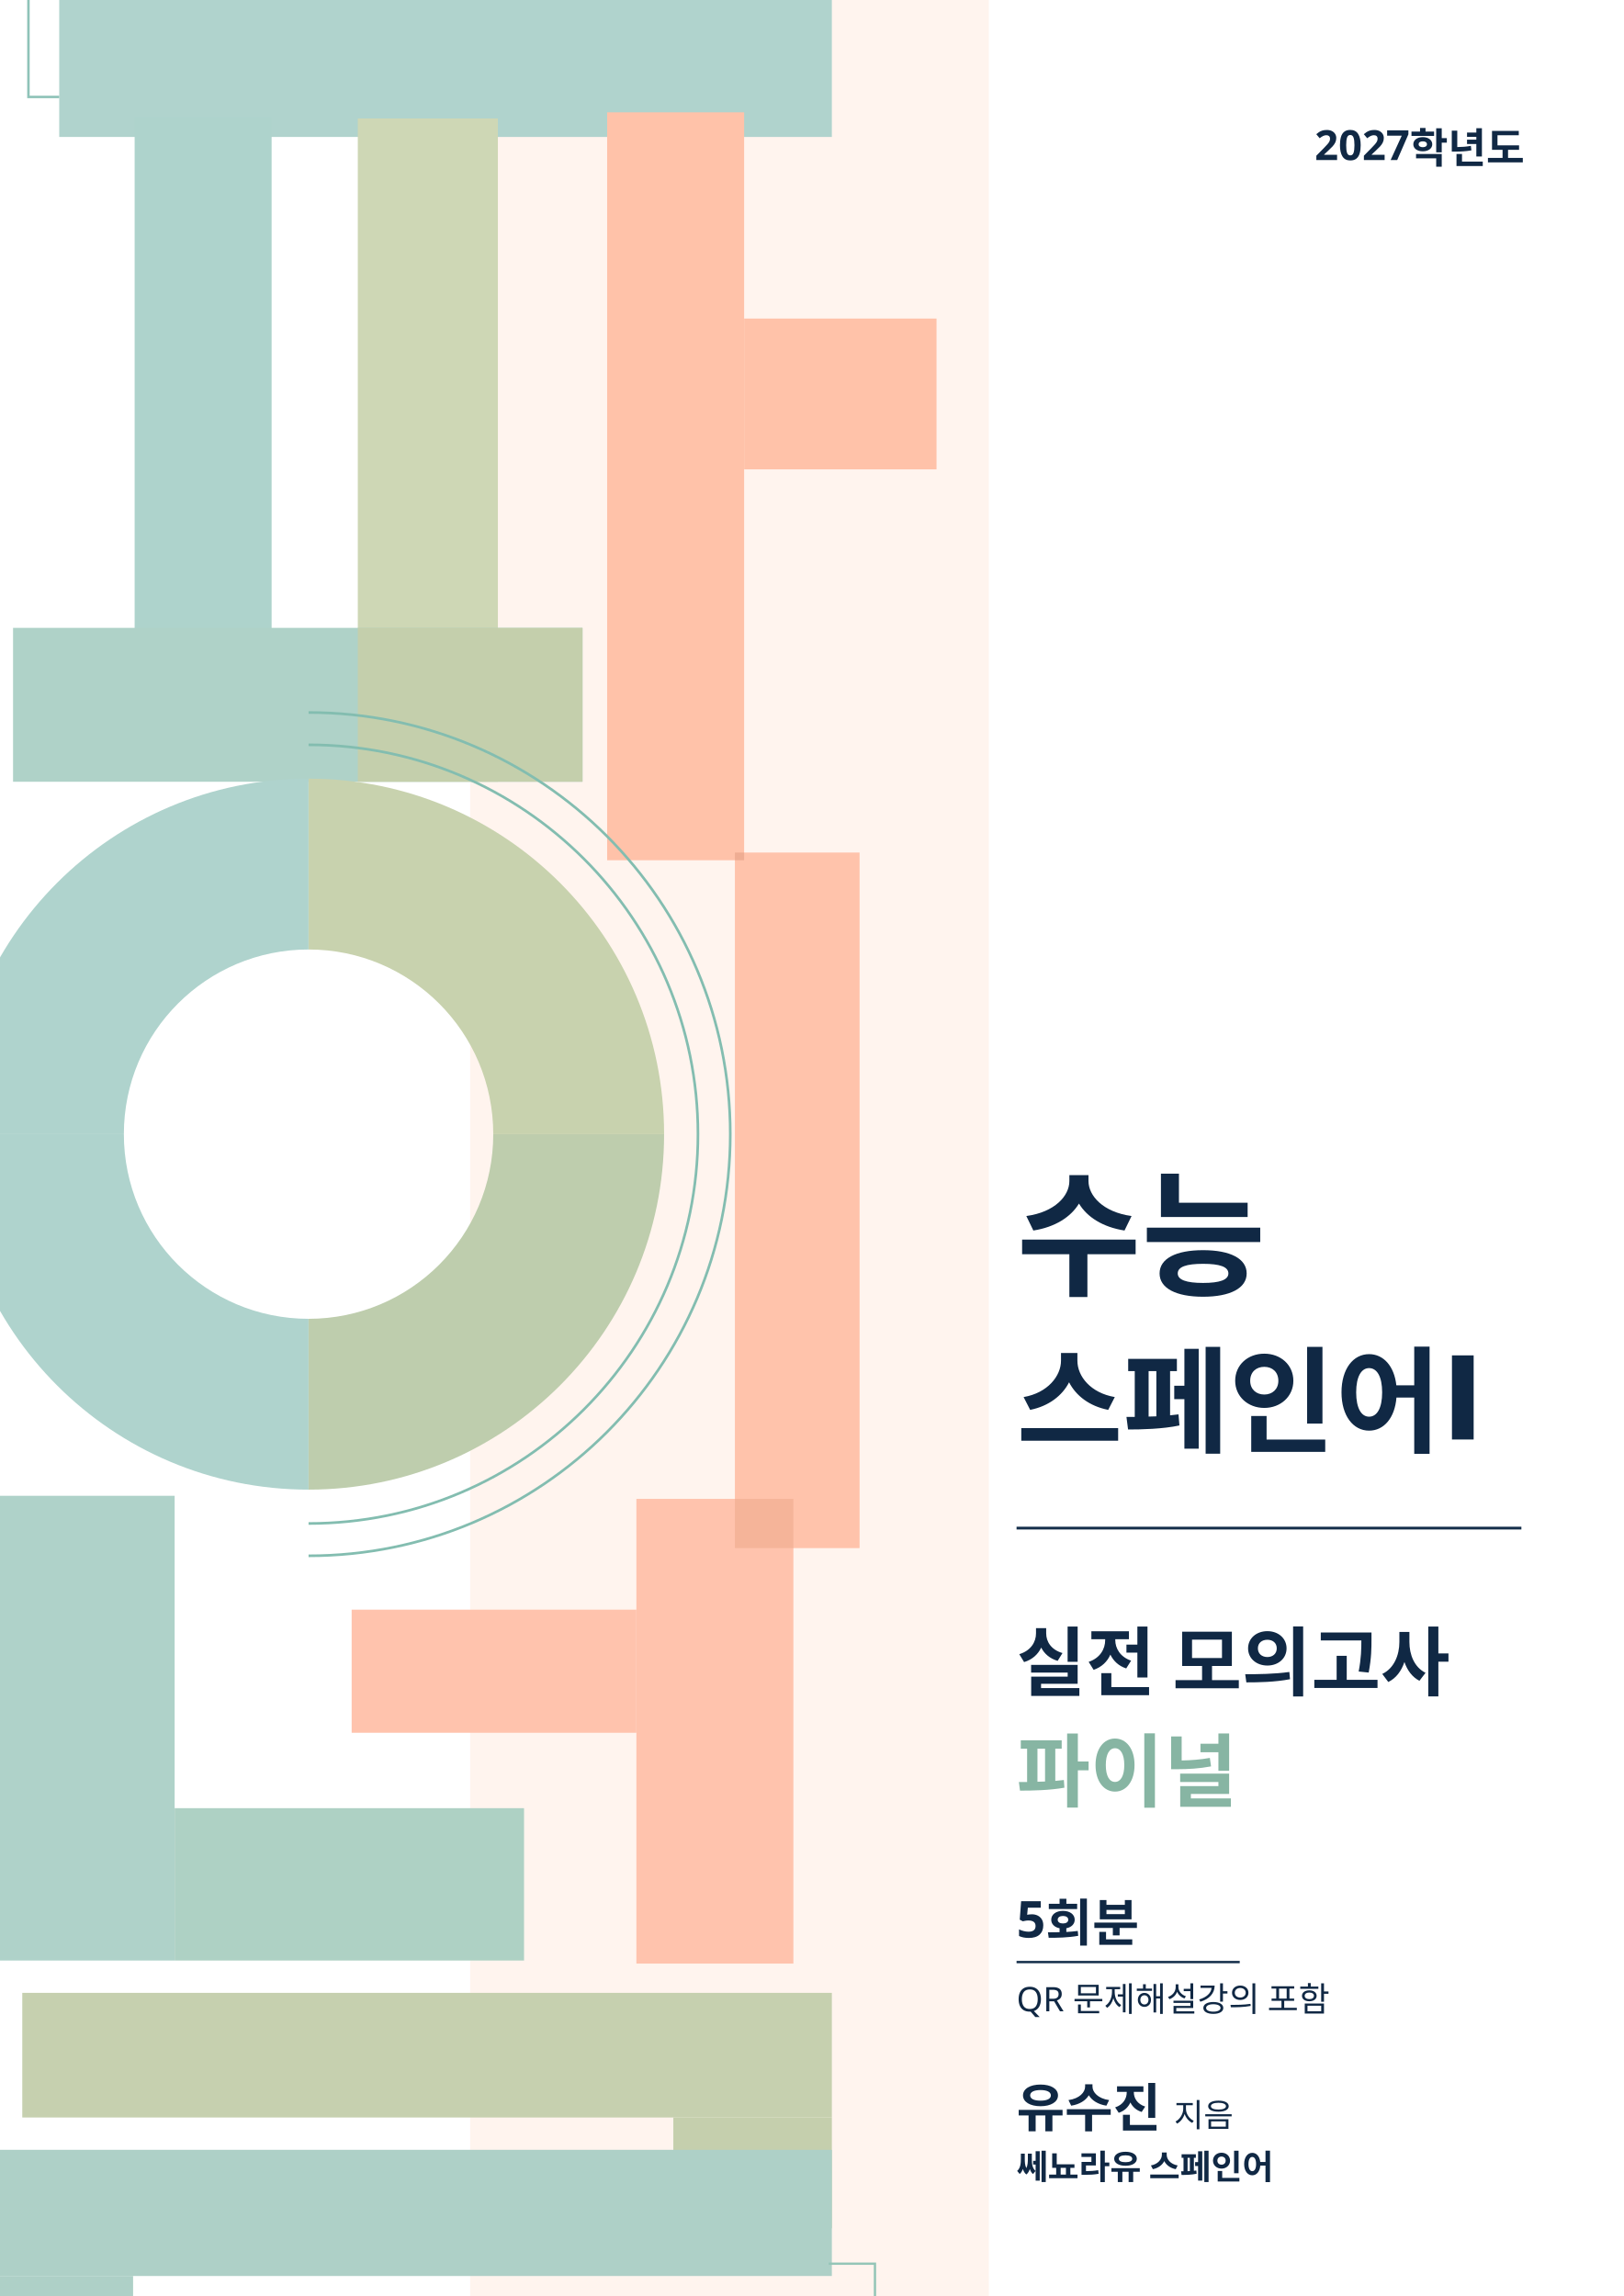
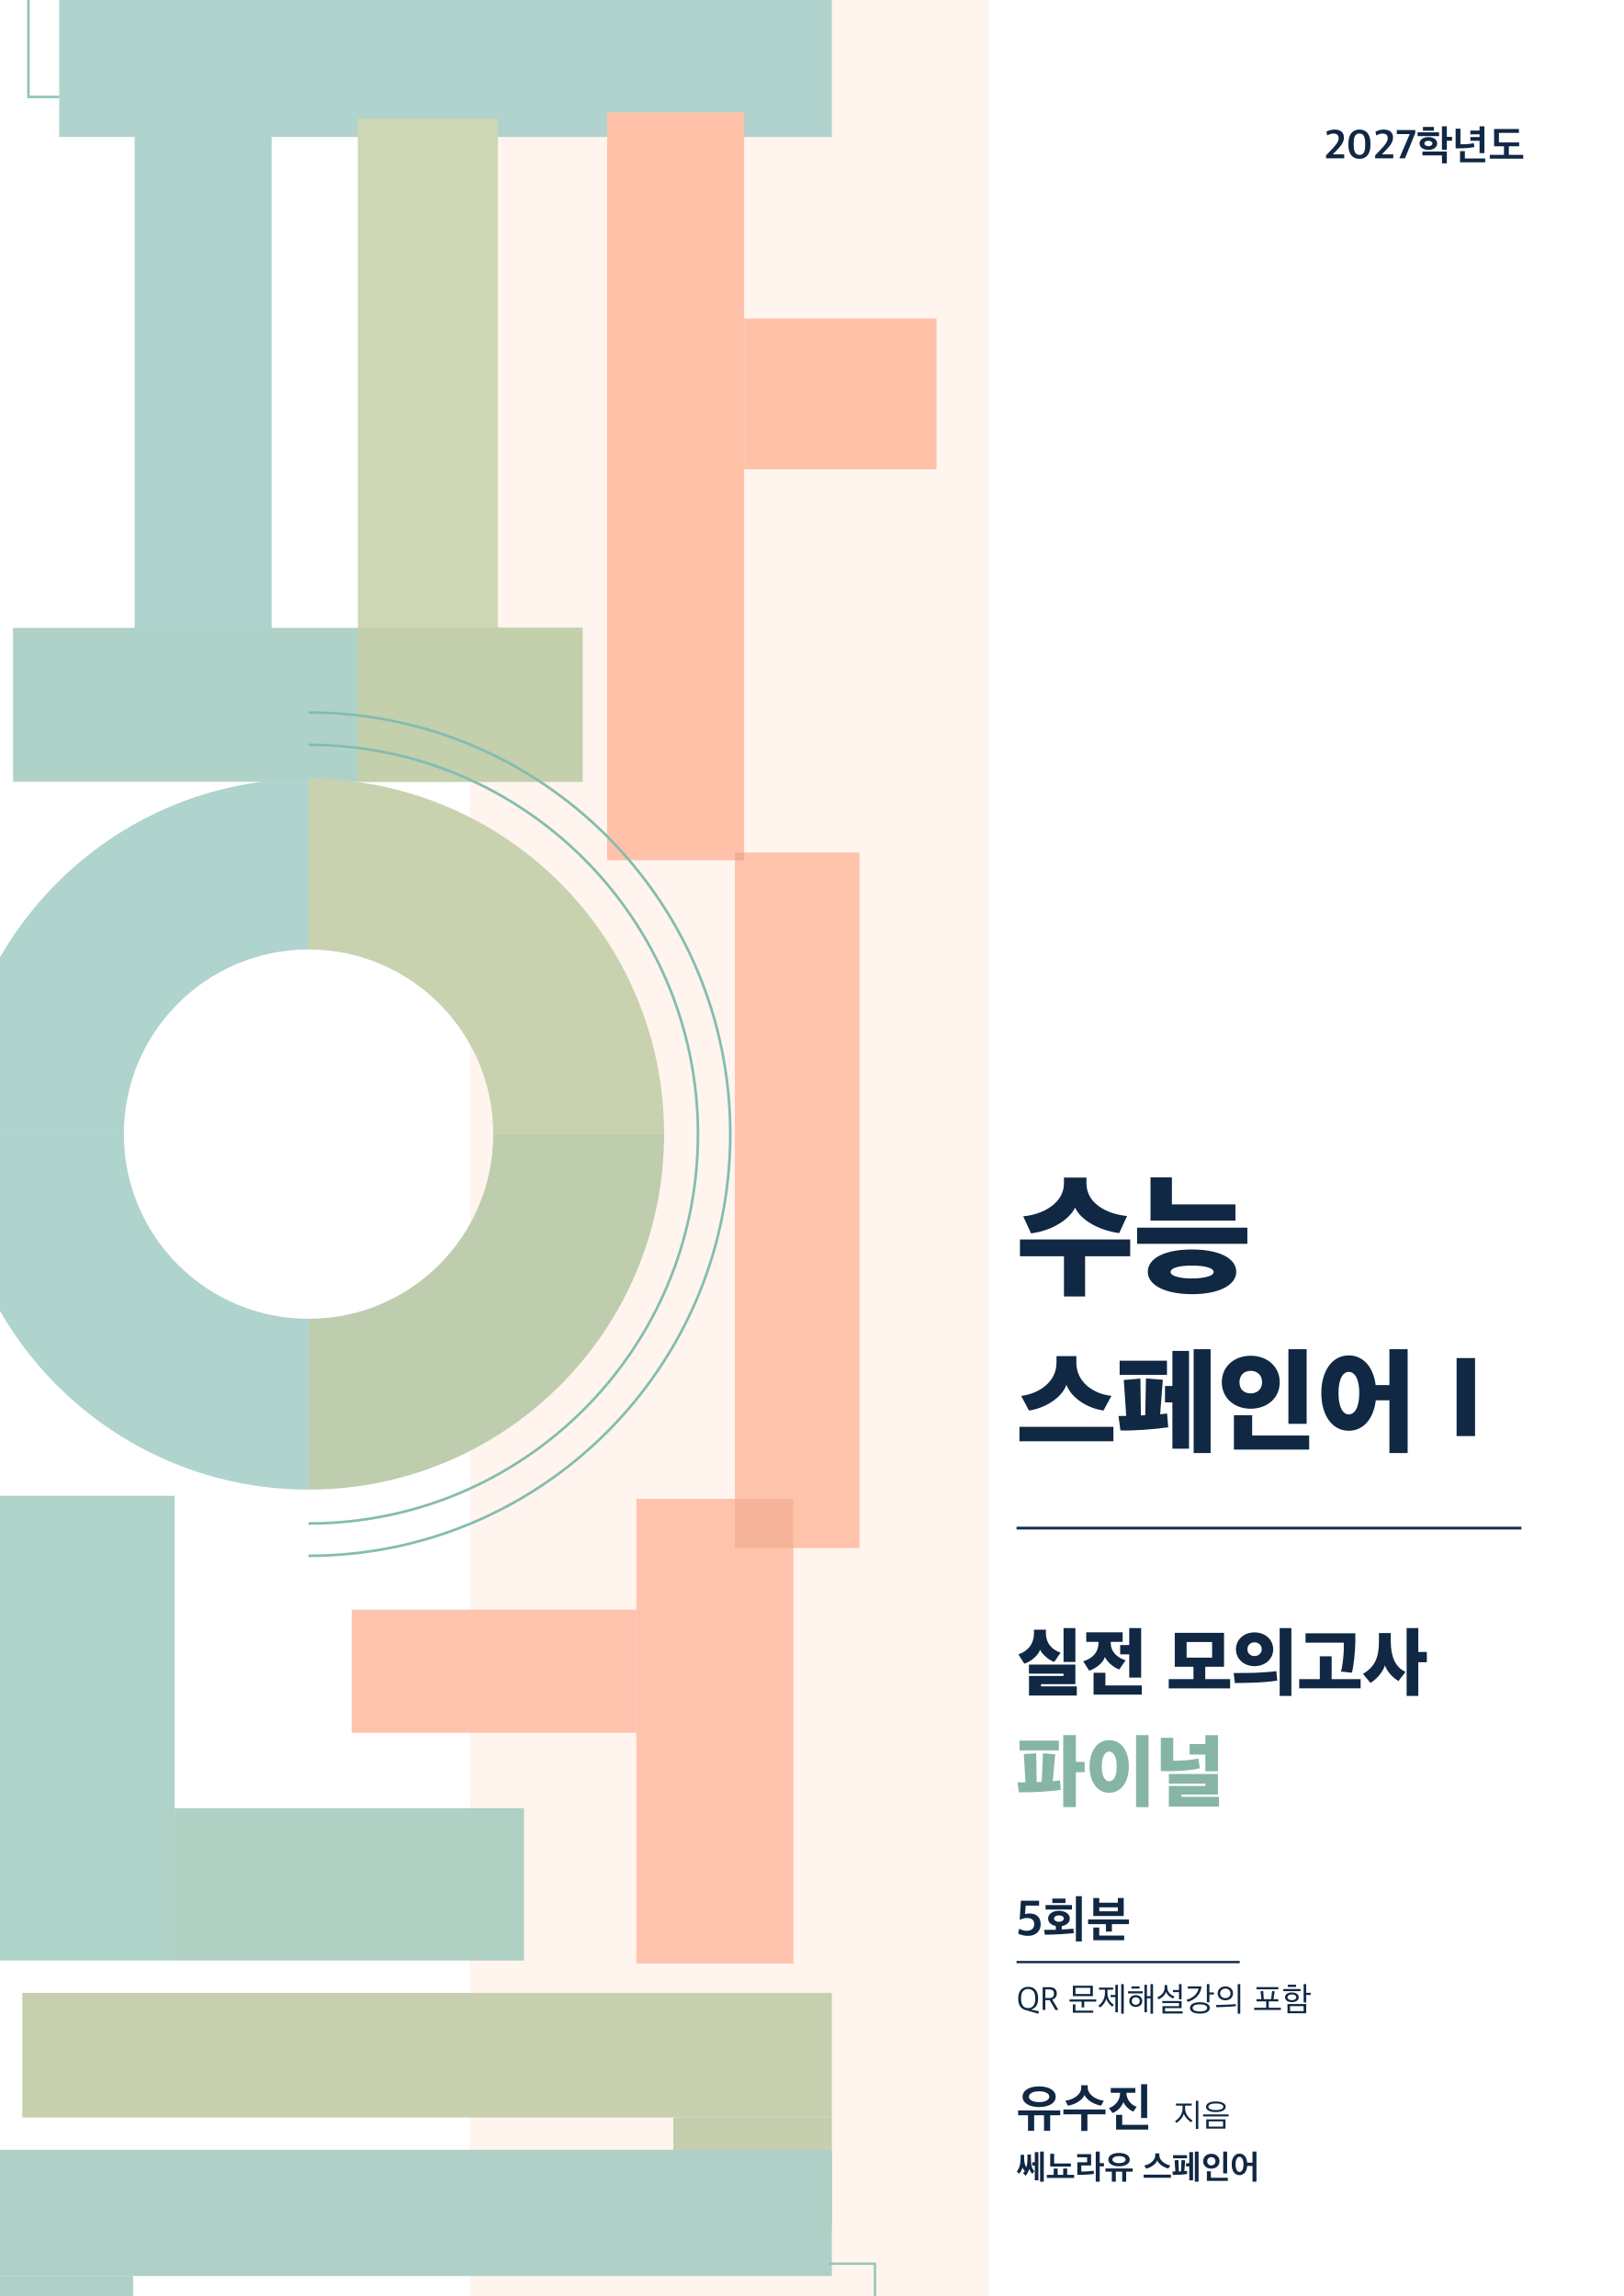
<svg xmlns="http://www.w3.org/2000/svg" width="210mm" height="297mm" viewBox="0 0 1054 1492">
  <rect id="00-paper" fill="#ffffff" stroke="none" stroke-width="0" x="-16" y="-16" width="1086" height="1524" />
  <rect id="01-vowel-axis-plane" fill="#fff4ee" stroke="none" stroke-width="0" x="305" y="-16" width="337" height="1524" />
  <rect id="10-pa-top-rail" fill="#b0d3cd" stroke="none" stroke-width="0" x="38" y="-45" width="502" height="134" />
  <rect id="11-pa-left-post" fill="#aed3cc" stroke="none" stroke-width="0" x="87" y="76" width="89" height="376" />
  <rect id="12-pa-right-post" fill="#ced7b5" stroke="none" stroke-width="0" x="232" y="77" width="91" height="431" />
  <rect id="13-pa-bottom-rail" fill="#afd2c8" stroke="none" stroke-width="0" x="8" y="408" width="370" height="100" />
  <rect id="14-pa-bottom-overprint" fill="#c4cfac" stroke="none" stroke-width="0" x="232" y="408" width="146" height="100" />
  <path id="15-pa-outline" fill="none" stroke="#8fc3b8" stroke-width="1.6" d="M18.000 -16.000 L18.000 63.000 L38.000 63.000" />
  <rect id="16-pa-vowel-stem" fill="#ffc2a9" stroke="none" stroke-width="0" x="394" y="73" width="89" height="486" />
  <rect id="17-pa-vowel-arm" fill="#ffc2a9" stroke="none" stroke-width="0" x="483" y="207" width="125" height="98" />
  <path id="20-i-ring-quarter-1" fill="#c8d2ae" stroke="none" stroke-width="0" d="M200.000 506.000 C327.578 506.000 431.000 609.422 431.000 737.000 L320.000 737.000 C320.000 670.726 266.274 617.000 200.000 617.000 Z" />
  <path id="20-i-ring-quarter-2" fill="#becdad" stroke="none" stroke-width="0" d="M431.000 737.000 C431.000 864.578 327.578 968.000 200.000 968.000 L200.000 857.000 C266.274 857.000 320.000 803.274 320.000 737.000 Z" />
  <path id="20-i-ring-quarter-3" fill="#afd3cd" stroke="none" stroke-width="0" d="M200.000 968.000 C72.422 968.000 -31.000 864.578 -31.000 737.000 L80.000 737.000 C80.000 803.274 133.726 857.000 200.000 857.000 Z" />
  <path id="20-i-ring-quarter-4" fill="#afd3cd" stroke="none" stroke-width="0" d="M-31.000 737.000 C-31.000 609.422 72.422 506.000 200.000 506.000 L200.000 617.000 C133.726 617.000 80.000 670.726 80.000 737.000 Z" />
  <path id="24-i-contour-1" fill="none" stroke="#83bdb0" stroke-width="1.7" d="M200.000 484.000 C339.728 484.000 453.000 597.272 453.000 737.000 C453.000 876.728 339.728 990.000 200.000 990.000" />
  <path id="24-i-contour-2" fill="none" stroke="#83bdb0" stroke-width="1.7" d="M200.000 463.000 C351.326 463.000 474.000 585.674 474.000 737.000 C474.000 888.326 351.326 1011.000 200.000 1011.000" />
  <rect id="26-i-vowel-stem" fill="#ffc3ab" stroke="none" stroke-width="0" x="477" y="554" width="81" height="452" />
  <rect id="27-i-pa-overlap" fill="#efad93" stroke="none" stroke-width="0" x="477" y="554" width="6" height="5" />
  <rect id="30-neol-n-vertical" fill="#afd2c9" stroke="none" stroke-width="0" x="-18" y="972" width="131" height="302" />
  <rect id="31-neol-n-horizontal" fill="#aed1c4" stroke="none" stroke-width="0" x="113" y="1175" width="227" height="99" />
  <rect id="32-neol-vowel-stem" fill="#ffc3ad" stroke="none" stroke-width="0" x="413" y="974" width="102" height="302" />
  <rect id="33-neol-vowel-arm" fill="#ffc3ad" stroke="none" stroke-width="0" x="228" y="1046" width="185" height="80" />
  <rect id="34-neol-i-overlap" fill="#f5b499" stroke="none" stroke-width="0" x="477" y="974" width="38" height="32" />
  <rect id="35-rieul-top" fill="#c6d0af" stroke="none" stroke-width="0" x="14" y="1295" width="526" height="81" />
  <rect id="36-rieul-right" fill="#c5cfad" stroke="none" stroke-width="0" x="437" y="1376" width="103" height="72" />
  <rect id="37-rieul-middle" fill="#aed0c7" stroke="none" stroke-width="0" x="-17" y="1397" width="557" height="82" />
  <rect id="38-rieul-left" fill="#aed0c7" stroke="none" stroke-width="0" x="-17" y="1479" width="103" height="61" />
  <rect id="39-rieul-bottom" fill="#afd3cd" stroke="none" stroke-width="0" x="-17" y="1540" width="581" height="83" />
  <path id="40-rieul-outline" fill="none" stroke="#94c5b7" stroke-width="1.5" d="M538.000 1471.000 L568.000 1471.000 L568.000 1499.000 L596.000 1499.000 L596.000 1535.000" />
  <path id="53-title-rule" fill="none" stroke="#142e4a" stroke-width="1.8" d="M660.000 993.000 L988.000 993.000" />
  <path id="57-exams-rule" fill="none" stroke="#142e4a" stroke-width="1.5" d="M660.000 1275.000 L805.000 1275.000" />
-   <text id="50-year" x="990" y="104" font-family="Apple SD Gothic Neo" font-weight="700" font-size="27" fill="#102844" text-anchor="end">2027학년도</text>
-   <text id="51-subject-first" x="660" y="835" font-family="Apple SD Gothic Neo" font-weight="900" font-size="88" fill="#102844" text-anchor="start">수능</text>
-   <text id="52-subject-second" x="660" y="938" font-family="Apple SD Gothic Neo" font-weight="900" font-size="75" fill="#102844" text-anchor="start">스페인어Ⅰ</text>
-   <text id="54-title" x="660" y="1098" font-family="Apple SD Gothic Neo" font-weight="900" font-size="49" fill="#102844" text-anchor="start">실전 모의고사</text>
-   <text id="55-final" x="660" y="1170" font-family="Apple SD Gothic Neo" font-weight="900" font-size="52" fill="#87b5a3" text-anchor="start">파이널</text>
-   <text id="56-exams" x="660" y="1259" font-family="Apple SD Gothic Neo" font-weight="700" font-size="33" fill="#102844" text-anchor="start">5회분</text>
-   <text id="58-qr-info" x="660" y="1307" font-family="Apple SD Gothic Neo" font-weight="400" font-size="22" fill="#102844" text-anchor="start">QR 문제해설강의 포함</text>
-   <text id="59-author" x="660" y="1382" font-family="Apple SD Gothic Neo" font-weight="700" font-size="34" fill="#102844" text-anchor="start">유수진</text>
-   <text id="60-credit" x="762.23" y="1382" font-family="Apple SD Gothic Neo" font-weight="400" font-size="21" fill="#102844" text-anchor="start">지음</text>
-   <text id="61-brand" x="660" y="1416" font-family="Apple SD Gothic Neo" font-weight="700" font-size="22" fill="#102844" text-anchor="start">쎄뇨라유 스페인어</text>
+   <g id="50-year" aria-label="2027학년도" fill="#102844" transform="translate(859.698 104) scale(0.027 -0.027)">
+     <path transform="translate(0 0)" d="M52 41H488V137H213L294 220C378 307 482 416 482 538C482 662 405 734 255 734C176 734 106 709 60 682L80 591C118 614 174 637 222 637C309 637 354 605 354 522C354 436 278 351 183 251L52 113Z" />
+     <path transform="translate(535 0)" d="M320 29C463 29 585 120 585 361V404C585 645 463 734 321 734C180 734 54 646 54 401V358C54 125 170 29 320 29ZM320 123C227 123 182 199 182 358V411C182 571 228 639 321 639C411 639 458 567 458 404V353C458 189 412 123 320 123Z" />
+     <path transform="translate(1181 0)" d="M52 41H488V137H213L294 220C378 307 482 416 482 538C482 662 405 734 255 734C176 734 106 709 60 682L80 591C118 614 174 637 222 637C309 637 354 605 354 522C354 436 278 351 183 251L52 113Z" />
+     <path transform="translate(1716 0)" d="M99 41H235L482 649V722H38V625H349Z" />
+     <path transform="translate(2231 0)" d="M852 464V558H727V812H609V248H727V464ZM140 205V112H610V-80H727V205ZM540 576V667H23V576ZM152 706H416V797H152ZM495 399C495 491 405 553 284 553C161 553 70 491 70 399C70 307 162 244 284 244C405 244 495 307 495 399ZM187 399C187 438 230 464 284 464C336 464 380 438 380 399C380 360 336 333 284 333C231 333 187 360 187 399Z" />
+     <path transform="translate(3096 0)" d="M785 -55V38H296V215H180V-55ZM511 407C420 385 297 376 189 380V755H73V282H162C271 282 432 291 525 313ZM649 619V554H428V464H649V166H766V812H649V710H428V619Z" />
+     <path transform="translate(3961 0)" d="M737 331V424H251V654H732V747H134V331H372V125H30V33H835V125H489V331Z" />
+   </g>
+   <g id="51-subject-first" aria-label="수능" fill="#102844" transform="translate(660.0 835) scale(0.088 -0.088)">
+     <path transform="translate(0 0)" d="M506 -85V212H839V336H25V212H350V-85ZM816 509C661 525 516 604 516 751V793H350V751C350 604 195 520 49 507L107 381C243 397 385 473 432 571C477 473 621 400 758 383Z" />
+     <path transform="translate(865 0)" d="M429 143C526 143 590 126 590 95C590 68 526 48 429 48C335 48 272 68 272 95C272 126 335 143 429 143ZM757 97C757 197 631 262 429 262C229 262 104 197 104 97C104 0 229 -68 432 -68C631 -68 757 0 757 97ZM751 475V595H282V795H124V475ZM839 304V423H25V304Z" />
+   </g>
+   <g id="52-subject-second" aria-label="스페인어Ⅰ" fill="#102844" transform="translate(660.0 938) scale(0.075 -0.075)">
+     <path transform="translate(0 0)" d="M839 19V144H25V19ZM822 413C672 427 518 528 518 700V757H346V700C346 528 187 430 40 412L108 285C247 306 392 395 432 508C475 395 608 307 753 285Z" />
+     <path transform="translate(865 0)" d="M439 260C422 257 402 255 379 253L402 552L256 563L250 245L212 243L208 562L64 550L85 239C61 238 38 238 18 238L35 113C149 109 329 123 449 140ZM816 -83V817H669V-83ZM629 -45V802H485V498H421V356H485V-45ZM438 594V717H28V594Z" />
+     <path transform="translate(1730 0)" d="M299 629C354 629 397 593 397 531C397 469 354 434 298 434C241 434 201 469 201 530C201 592 241 629 299 629ZM299 760C154 760 48 665 48 531C48 396 154 301 298 301C442 301 550 395 550 530C550 665 442 760 299 760ZM805 -53V69H311V245H153V-53ZM783 170V817H625V170Z" />
+     <path transform="translate(2595 0)" d="M793 -83V817H635V506H516C497 657 412 763 283 763C136 763 45 623 45 437C45 249 136 110 283 110C414 110 499 220 517 374H635V-83ZM374 437C374 310 333 252 283 252C234 252 194 310 194 437C194 563 234 620 283 620C333 620 374 563 374 437Z" />
+     <path transform="translate(3460 0)" d="M512 740H352V64H512Z" />
+   </g>
+   <g id="54-title" aria-label="실전 모의고사" fill="#102844" transform="translate(660.0 1098) scale(0.049 -0.049)">
+     <path transform="translate(0 0)" d="M799 -78V44H324V73H780V333H164V213H623V182H165V-78ZM584 491C466 532 389 616 389 757V796H231V749C231 622 165 516 24 469L102 345C176 365 286 447 312 530C342 462 440 386 500 368ZM780 368V817H623V368Z" />
+     <path transform="translate(865 0)" d="M59 634H222C222 624 220 587 218 577C200 472 123 409 19 376L98 252C181 277 283 353 306 434C339 360 437 285 497 268L581 390C489 419 407 477 387 580C385 589 384 625 384 634H542V761H59ZM796 -66V56H313V224H156V-66ZM629 469V160H787V817H629V592H509V469Z" />
+     <path transform="translate(1730 0)" d="" />
+     <path transform="translate(1993 0)" d="M758 304V754H105V304H353V140H25V17H839V140H509V304ZM600 425H262V632H600Z" />
+     <path transform="translate(2858 0)" d="M298 628C349 628 393 590 393 536C393 484 349 446 297 446C242 446 203 484 203 535C203 589 242 628 298 628ZM298 760C154 760 51 662 51 536C51 410 154 312 297 312C440 312 545 409 545 535C545 662 440 760 298 760ZM586 246C499 234 428 231 306 224C221 222 140 221 21 221L37 88C101 88 189 90 273 93C371 95 499 105 599 120ZM631 817V-83H786V817Z" />
+     <path transform="translate(3723 0)" d="M839 18V140H455V443H298V140H25V18ZM109 748V624H616V539C616 478 602 325 580 240L724 225C746 309 767 493 769 632C770 664 770 704 769 748Z" />
+     <path transform="translate(4588 0)" d="M569 236C431 300 374 444 374 642V751H217V637C217 437 169 305 5 210L104 90C181 133 271 234 296 322C325 239 405 155 476 115ZM852 364V500H739V817H584V-83H739V364Z" />
+   </g>
+   <g id="55-final" aria-label="파이널" fill="#87b5a3" transform="translate(660.0 1170) scale(0.052 -0.052)">
+     <path transform="translate(0 0)" d="M543 250 453 241 483 578 330 589 314 233C294 232 272 230 251 230L246 589L91 581L111 227H13L28 102C183 99 419 112 552 133ZM851 353V483H741V817H583V-83H741V353ZM529 626V748H37V626Z" />
+     <path transform="translate(865 0)" d="M386 426C386 297 345 240 292 240C242 240 200 297 200 426C200 553 242 611 292 611C345 611 386 553 386 426ZM47 425C47 237 141 96 292 96C446 96 538 238 538 426C538 615 446 754 292 754C141 754 47 614 47 425ZM784 -83V817H628V-83Z" />
+     <path transform="translate(1730 0)" d="M560 402 542 525C443 503 323 497 246 497C240 497 234 498 228 498V783H72V367C105 367 134 366 166 366C268 366 444 373 560 402ZM629 705H432V574H629V365H787V816H629ZM800 -77V46H331V74H786V331H173V210H630V181H173V-77Z" />
+   </g>
+   <g id="56-exams" aria-label="5회분" fill="#102844" transform="translate(660.0 1259) scale(0.033 -0.033)">
+     <path transform="translate(0 0)" d="M226 31C382 31 475 130 475 257C475 402 390 472 253 472C227 472 190 466 167 460L180 627H444V723H86L61 346C93 362 157 383 200 383C294 383 348 347 348 260C348 177 290 131 195 131C142 131 90 150 53 172L31 78C75 51 148 31 226 31Z" />
+     <path transform="translate(513 0)" d="M536 372C536 463 445 525 321 525C198 525 108 463 108 372C108 297 169 242 260 225V151C183 150 105 149 29 149L44 54C211 54 462 68 614 85L604 174C539 166 461 161 377 156V224C471 239 536 295 536 372ZM772 812H655V-79H772ZM578 549V637H58V549ZM191 677H450V765H191ZM418 372C418 338 378 308 321 308C265 308 225 338 225 372C225 406 265 435 321 435C378 435 418 406 418 372Z" />
+     <path transform="translate(1378 0)" d="M732 422V777H616V684H250V776H133V422ZM499 116V262H835V354H30V262H382V116ZM741 -55V37H250V195H133V-55ZM616 515H250V593H616Z" />
+   </g>
+   <g id="58-qr-info" aria-label="QR 문제해설강의 포함" fill="#102844" transform="translate(660.0 1307) scale(0.022 -0.022)">
+     <path transform="translate(0 0)" d="M637 369V386C637 605 525 724 345 724C160 724 49 597 49 387V370C49 182 126 77 263 37L642 -72L661 -2L428 54C562 87 637 194 637 369ZM345 95C194 95 133 208 133 370V401C133 552 202 659 341 659C492 658 552 549 552 386V355C552 205 483 95 345 95Z" />
+     <path transform="translate(685 0)" d="M86 42H165V330H293L460 42H550L372 344V349C455 375 503 429 503 525C503 646 429 713 281 713H86ZM165 392V646H275C378 646 419 607 419 524C419 437 381 392 276 392Z" />
+     <path transform="translate(1263 0)" d="" />
+     <path transform="translate(1526 0)" d="M728 448V756H137V448ZM652 511H213V693H652ZM472 115V287H827V350H38V287H396V115ZM738 -42V21H212V205H136V-42Z" />
+     <path transform="translate(2391 0)" d="M484 192C376 262 294 370 294 542V638H462V701H45V638H219V540C219 370 127 232 24 166L75 113C160 173 239 277 257 374C282 282 374 180 436 136ZM602 -26V783H527V483H387V420H527V-26ZM775 -70V804H700V-70Z" />
+     <path transform="translate(3256 0)" d="M775 -70V804H700V447H595V783H521V-26H595V383H700V-70ZM455 303C455 408 377 478 264 478C152 478 73 409 73 303C73 203 152 129 264 129C377 129 455 198 455 303ZM382 303C382 237 333 192 264 192C195 192 147 235 147 303C147 370 195 414 264 414C333 414 382 370 382 303ZM471 528V591H36V528ZM377 671V737H138V671Z" />
+     <path transform="translate(4121 0)" d="M676 566V353H752V804H676V630H497V566ZM545 437C452 468 329 560 329 702V774H252V699C252 559 146 456 31 411L78 354C182 403 265 482 291 572C333 480 418 412 502 378ZM785 -64V-1H264V94H753V305H183V242H677V152H188V-64Z" />
+     <path transform="translate(4986 0)" d="M843 495V558H710V804H634V266H710V495ZM721 100C721 204 611 268 427 268C244 268 135 204 135 100C135 -4 244 -68 427 -68C611 -68 721 -4 721 100ZM427 206C560 206 643 167 643 100C643 33 560 -5 427 -5C295 -5 213 33 213 100C213 167 295 206 427 206ZM70 736V671H389C367 521 205 379 33 341L72 278C295 346 462 507 475 736Z" />
+     <path transform="translate(5851 0)" d="M680 804V-70H756V804ZM542 528C542 656 444 736 315 736C188 736 87 651 87 528C87 411 186 325 315 325C441 325 542 404 542 528ZM468 528C468 446 398 389 315 389C230 389 161 447 161 528C161 610 231 671 315 671C400 671 468 616 468 528ZM629 152 622 214C558 206 445 199 323 195C217 189 114 187 39 188L53 121C119 122 215 125 318 130C429 135 554 143 629 152Z" />
+     <path transform="translate(6716 0)" d="" />
+     <path transform="translate(6979 0)" d="M752 294V358H609L644 589L569 602L538 358H323L305 603L227 592L251 358H108V294H393V105H38V41H827V105H469V294ZM753 650V714H107V650Z" />
+     <path transform="translate(7844 0)" d="M843 483V547H710V804H634V260H710V483ZM710 -58V215H157V-58ZM634 5H233V153H634ZM411 721V785H166V721ZM543 596V659H34V596ZM491 414C491 504 403 558 288 558C171 558 85 504 85 414C85 326 172 270 288 270C403 270 491 327 491 414ZM416 414C416 361 356 329 288 329C221 329 158 361 158 414C158 468 220 499 288 499C356 499 416 468 416 414Z" />
+   </g>
+   <g id="59-author" aria-label="유수진" fill="#102844" transform="translate(660.0 1382) scale(0.034 -0.034)">
+     <path transform="translate(0 0)" d="M748 574C748 691 624 771 431 771C239 771 115 691 115 574C115 456 239 376 431 376C624 376 748 456 748 574ZM336 -78V219H525V-78H642V219H835V312H30V219H219V-78ZM626 574C626 515 551 470 431 470C310 470 236 515 236 574C236 633 310 677 431 677C551 677 626 633 626 574Z" />
+     <path transform="translate(865 0)" d="M489 -80V237H835V329H30V237H371V-80ZM802 498C659 511 495 614 495 747V793H371V747C371 614 221 515 67 498L117 402C252 424 394 508 433 606C477 508 619 423 751 403Z" />
+     <path transform="translate(1730 0)" d="M70 648H249C249 511 164 402 35 355L105 262C191 292 283 382 310 471C350 386 435 314 502 289L566 381C464 413 371 512 369 648H540V740H70ZM786 -55V37H289V227H172V-55ZM766 166V812H650V166Z" />
+   </g>
+   <g id="60-credit" aria-label="지음" fill="#102844" transform="translate(762.23 1382) scale(0.021 -0.021)">
+     <path transform="translate(0 0)" d="M578 195C458 260 347 401 347 564V653H551V716H64V653H268V563C268 398 163 249 35 174L82 118C183 183 279 295 308 404C338 301 449 191 531 138ZM679 804V-70H755V804Z" />
+     <path transform="translate(865 0)" d="M827 318V382H38V318ZM731 -58V227H135V-58ZM655 5H211V165H655ZM738 617C738 716 624 781 432 781C241 781 128 716 128 617C128 518 241 453 432 453C624 453 738 518 738 617ZM664 617C664 553 572 514 432 514C292 514 202 553 202 617C202 682 292 720 432 720C572 720 664 682 664 617Z" />
+   </g>
+   <g id="61-brand" aria-label="쎄뇨라유 스페인어" fill="#102844" transform="translate(660.0 1416) scale(0.022 -0.022)">
+     <path transform="translate(0 0)" d="M526 233C447 313 425 429 425 590V725H321V586C321 499 310 417 289 345C251 398 224 490 224 627V715H120V623C120 447 84 311 5 226L78 157C126 213 164 287 178 341C189 305 218 260 243 234C228 210 212 188 195 169L270 97C317 150 363 247 375 302C389 259 431 187 465 153ZM804 -79V812H695V-79ZM539 400V-38H645V796H539V495H463V400Z" />
+     <path transform="translate(865 0)" d="M835 33V124H630V310H513V124H349V310H232V124H30V33ZM740 368V460H245V746H129V368Z" />
+     <path transform="translate(1730 0)" d="M556 153 546 247C431 226 267 221 182 221V402H471V736H61V643H354V495H65V125H159C310 125 462 135 556 153ZM726 812H609V-79H726V374H851V470H726Z" />
+     <path transform="translate(2595 0)" d="M748 574C748 691 624 771 431 771C239 771 115 691 115 574C115 456 239 376 431 376C624 376 748 456 748 574ZM336 -78V219H525V-78H642V219H835V312H30V219H219V-78ZM626 574C626 515 551 470 431 470C310 470 236 515 236 574C236 633 310 677 431 677C551 677 626 633 626 574Z" />
+     <path transform="translate(3460 0)" d="" />
+     <path transform="translate(3723 0)" d="M835 37V130H30V37ZM818 402C682 425 494 542 494 699V758H372V699C372 541 195 423 49 402L104 307C227 334 386 429 432 549C483 432 637 339 759 311Z" />
+     <path transform="translate(4588 0)" d="M452 151 444 243C421 239 396 236 367 234C376 339 384 444 392 551L283 563C277 450 273 339 268 228L205 226C201 339 196 451 193 565C155 560 118 555 80 551C86 441 94 334 101 224H15C21 192 24 154 30 122C189 122 317 129 452 151ZM624 -38V795H513V467H418V372H513V-38ZM788 -79V812H677V-79ZM445 613V705H34V613Z" />
+     <path transform="translate(5453 0)" d="M766 166V812H650V166ZM786 -55V37H286V230H168V-55ZM58 526C58 398 153 307 299 307C446 307 540 398 540 526C540 652 446 746 299 746C153 746 58 652 58 526ZM178 526C178 594 224 646 299 646C376 646 421 594 421 526C421 455 376 403 299 403C224 403 178 455 178 526Z" />
+     <path transform="translate(6318 0)" d="M36 432C36 245 121 115 266 115C399 115 481 225 494 386H650V-79H767V812H650V485H493C479 644 398 751 266 751C121 751 36 620 36 432ZM384 432C384 292 335 209 266 209C199 209 150 292 150 432C150 573 199 657 266 657C335 657 384 573 384 432Z" />
+   </g>
</svg>
